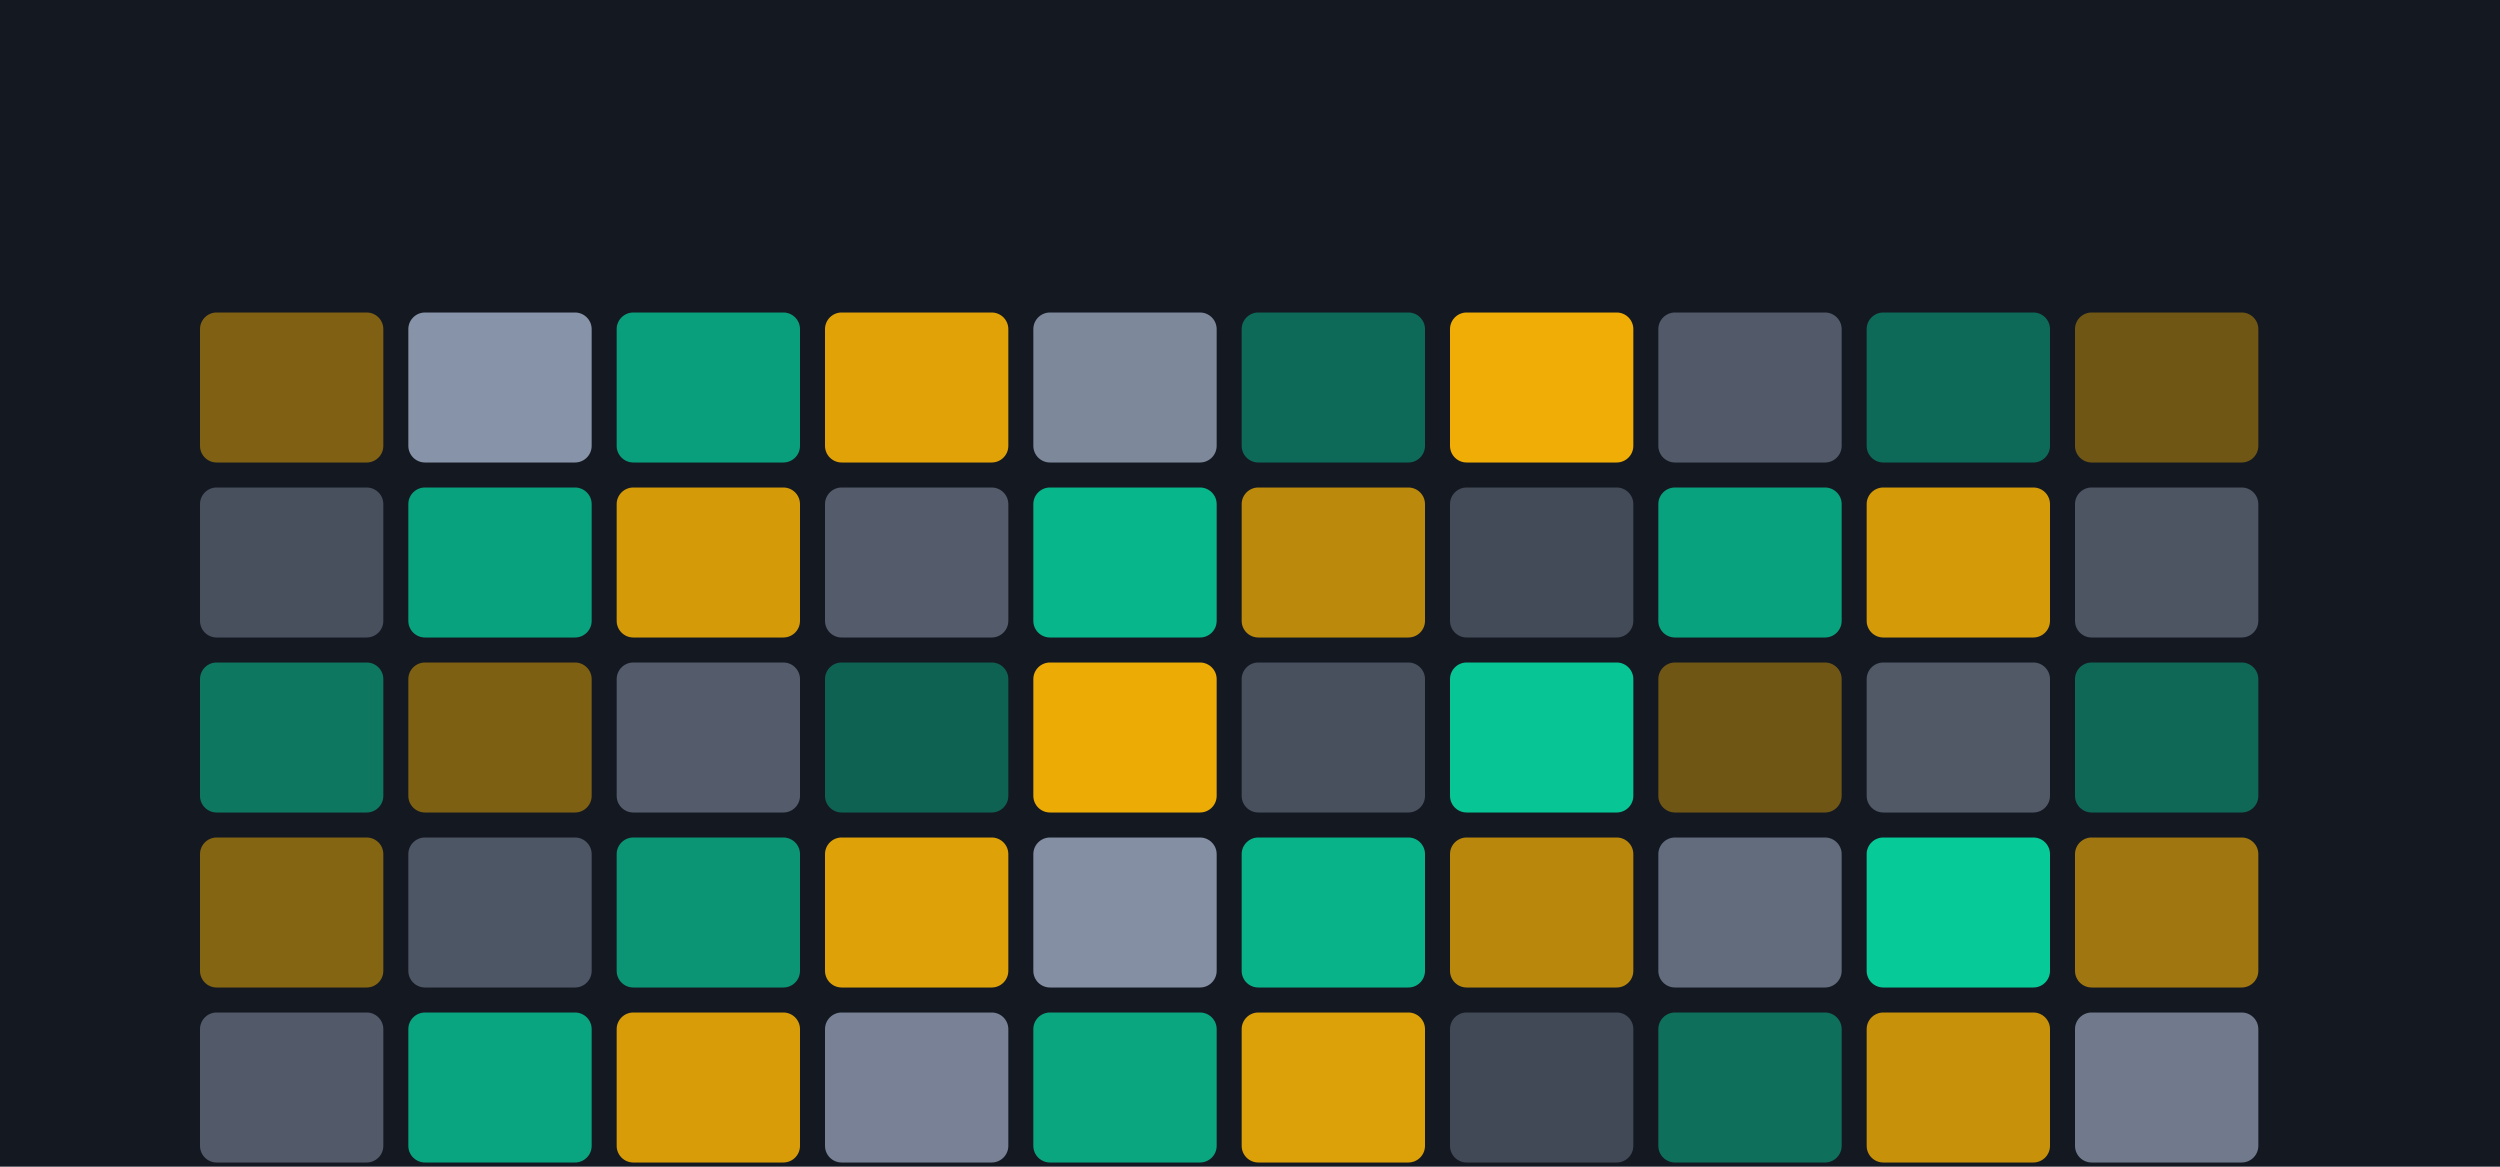
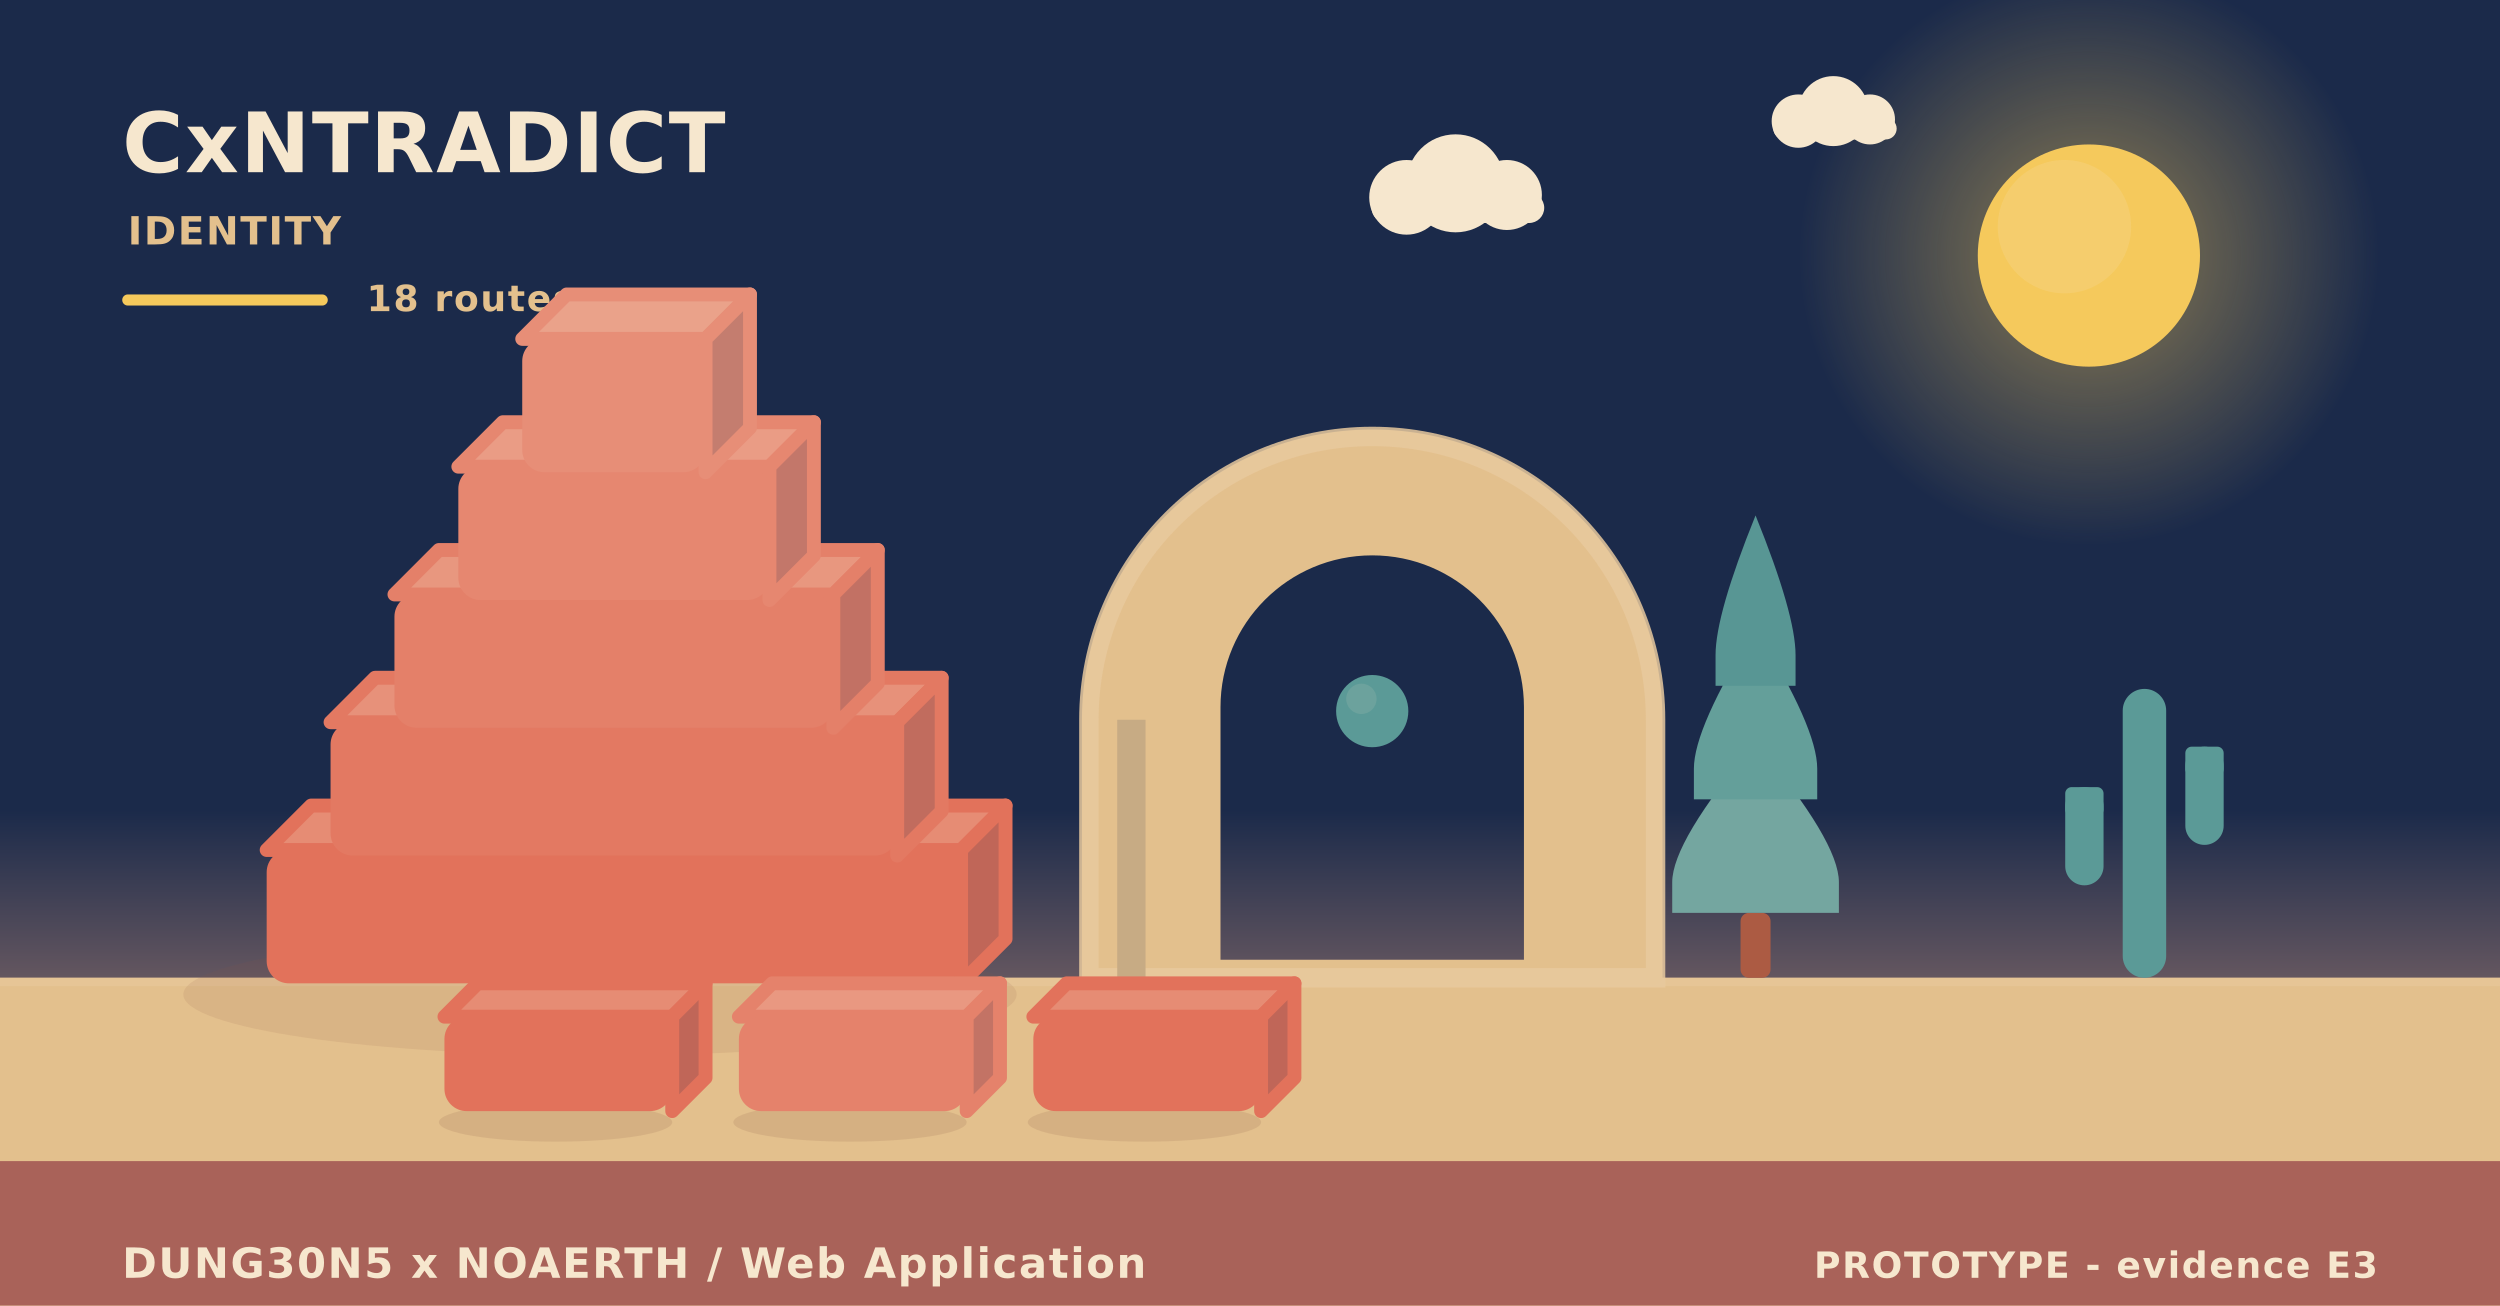
- <svg xmlns="http://www.w3.org/2000/svg" viewBox="0 0 1200 560" width="1200" height="560" role="img" aria-label="CxNTRADICT hero">
-   <rect width="1200" height="560" fill="#141821" />
-   <defs>
-     <linearGradient id="gh" x1="0" y1="0" x2="1" y2="1">
-       <stop offset="0%" stop-color="#ffb703" />
-       <stop offset="100%" stop-color="#8d99ae" />
-     </linearGradient>
-   </defs>
-   <rect x="96.00" y="150.00" width="88.00" height="72.00" rx="8.00" fill="#ffb703" opacity="0.46" />
-   <rect x="196.00" y="150.00" width="88.00" height="72.00" rx="8.00" fill="#8d99ae" opacity="0.95" />
-   <rect x="296.00" y="150.00" width="88.00" height="72.00" rx="8.00" fill="#06d6a0" opacity="0.71" />
-   <rect x="396.00" y="150.00" width="88.00" height="72.00" rx="8.00" fill="#ffb703" opacity="0.87" />
-   <rect x="496.00" y="150.00" width="88.00" height="72.00" rx="8.00" fill="#8d99ae" opacity="0.87" />
-   <rect x="596.00" y="150.00" width="88.00" height="72.00" rx="8.00" fill="#06d6a0" opacity="0.43" />
-   <rect x="696.00" y="150.00" width="88.00" height="72.00" rx="8.00" fill="#ffb703" opacity="0.93" />
-   <rect x="796.00" y="150.00" width="88.00" height="72.00" rx="8.00" fill="#8d99ae" opacity="0.51" />
-   <rect x="896.00" y="150.00" width="88.00" height="72.00" rx="8.00" fill="#06d6a0" opacity="0.43" />
-   <rect x="996.00" y="150.00" width="88.00" height="72.00" rx="8.00" fill="#ffb703" opacity="0.39" />
-   <rect x="96.00" y="234.00" width="88.00" height="72.00" rx="8.00" fill="#8d99ae" opacity="0.43" />
-   <rect x="196.00" y="234.00" width="88.00" height="72.00" rx="8.00" fill="#06d6a0" opacity="0.73" />
-   <rect x="296.00" y="234.00" width="88.00" height="72.00" rx="8.00" fill="#ffb703" opacity="0.82" />
-   <rect x="396.00" y="234.00" width="88.00" height="72.00" rx="8.00" fill="#8d99ae" opacity="0.52" />
-   <rect x="496.00" y="234.00" width="88.00" height="72.00" rx="8.00" fill="#06d6a0" opacity="0.83" />
-   <rect x="596.00" y="234.00" width="88.00" height="72.00" rx="8.00" fill="#ffb703" opacity="0.71" />
-   <rect x="696.00" y="234.00" width="88.00" height="72.00" rx="8.00" fill="#8d99ae" opacity="0.39" />
-   <rect x="796.00" y="234.00" width="88.00" height="72.00" rx="8.00" fill="#06d6a0" opacity="0.73" />
-   <rect x="896.00" y="234.00" width="88.00" height="72.00" rx="8.00" fill="#ffb703" opacity="0.82" />
-   <rect x="996.00" y="234.00" width="88.00" height="72.00" rx="8.00" fill="#8d99ae" opacity="0.47" />
-   <rect x="96.00" y="318.00" width="88.00" height="72.00" rx="8.00" fill="#06d6a0" opacity="0.50" />
-   <rect x="196.00" y="318.00" width="88.00" height="72.00" rx="8.00" fill="#ffb703" opacity="0.45" />
-   <rect x="296.00" y="318.00" width="88.00" height="72.00" rx="8.00" fill="#8d99ae" opacity="0.53" />
-   <rect x="396.00" y="318.00" width="88.00" height="72.00" rx="8.00" fill="#06d6a0" opacity="0.39" />
-   <rect x="496.00" y="318.00" width="88.00" height="72.00" rx="8.00" fill="#ffb703" opacity="0.92" />
-   <rect x="596.00" y="318.00" width="88.00" height="72.00" rx="8.00" fill="#8d99ae" opacity="0.43" />
-   <rect x="696.00" y="318.00" width="88.00" height="72.00" rx="8.00" fill="#06d6a0" opacity="0.91" />
-   <rect x="796.00" y="318.00" width="88.00" height="72.00" rx="8.00" fill="#ffb703" opacity="0.39" />
-   <rect x="896.00" y="318.00" width="88.00" height="72.00" rx="8.00" fill="#8d99ae" opacity="0.50" />
-   <rect x="996.00" y="318.00" width="88.00" height="72.00" rx="8.00" fill="#06d6a0" opacity="0.42" />
-   <rect x="96.00" y="402.00" width="88.00" height="72.00" rx="8.00" fill="#ffb703" opacity="0.48" />
-   <rect x="196.00" y="402.00" width="88.00" height="72.00" rx="8.00" fill="#8d99ae" opacity="0.48" />
-   <rect x="296.00" y="402.00" width="88.00" height="72.00" rx="8.00" fill="#06d6a0" opacity="0.66" />
-   <rect x="396.00" y="402.00" width="88.00" height="72.00" rx="8.00" fill="#ffb703" opacity="0.86" />
-   <rect x="496.00" y="402.00" width="88.00" height="72.00" rx="8.00" fill="#8d99ae" opacity="0.92" />
-   <rect x="596.00" y="402.00" width="88.00" height="72.00" rx="8.00" fill="#06d6a0" opacity="0.82" />
-   <rect x="696.00" y="402.00" width="88.00" height="72.00" rx="8.00" fill="#ffb703" opacity="0.70" />
-   <rect x="796.00" y="402.00" width="88.00" height="72.00" rx="8.00" fill="#8d99ae" opacity="0.65" />
-   <rect x="896.00" y="402.00" width="88.00" height="72.00" rx="8.00" fill="#06d6a0" opacity="0.94" />
-   <rect x="996.00" y="402.00" width="88.00" height="72.00" rx="8.00" fill="#ffb703" opacity="0.59" />
-   <rect x="96.00" y="486.00" width="88.00" height="72.00" rx="8.00" fill="#8d99ae" opacity="0.51" />
-   <rect x="196.00" y="486.00" width="88.00" height="72.00" rx="8.00" fill="#06d6a0" opacity="0.74" />
-   <rect x="296.00" y="486.00" width="88.00" height="72.00" rx="8.00" fill="#ffb703" opacity="0.83" />
-   <rect x="396.00" y="486.00" width="88.00" height="72.00" rx="8.00" fill="#8d99ae" opacity="0.82" />
-   <rect x="496.00" y="486.00" width="88.00" height="72.00" rx="8.00" fill="#06d6a0" opacity="0.75" />
-   <rect x="596.00" y="486.00" width="88.00" height="72.00" rx="8.00" fill="#ffb703" opacity="0.85" />
-   <rect x="696.00" y="486.00" width="88.00" height="72.00" rx="8.00" fill="#8d99ae" opacity="0.38" />
-   <rect x="796.00" y="486.00" width="88.00" height="72.00" rx="8.00" fill="#06d6a0" opacity="0.46" />
-   <rect x="896.00" y="486.00" width="88.00" height="72.00" rx="8.00" fill="#ffb703" opacity="0.76" />
-   <rect x="996.00" y="486.00" width="88.00" height="72.00" rx="8.00" fill="#8d99ae" opacity="0.76" />
+ <svg xmlns="http://www.w3.org/2000/svg" width="900" height="470" viewBox="0 0 900 470" role="img" aria-label="CxNTRADICT - identity">
+   <linearGradient id="skyh" x1="0" y1="0" x2="0" y2="1">
+     <stop offset="0" stop-color="#1b2a4a" />
+     <stop offset="0.62" stop-color="#1b2a4a" />
+     <stop offset="1" stop-color="#f3ad8a" />
+   </linearGradient>
+   <rect width="900" height="470" fill="url(#skyh)" />
+   <radialGradient id="sunh">
+     <stop offset="0.35" stop-color="#f5c95c" stop-opacity="0.34" />
+     <stop offset="1" stop-color="#f5c95c" stop-opacity="0" />
+   </radialGradient>
+   <circle cx="752" cy="92" r="104" fill="url(#sunh)" />
+   <circle cx="752" cy="92" r="40" fill="#f5c95c" />
+   <circle cx="743.2" cy="81.6" r="24" fill="#f5d27e" opacity="0.5" />
+   <g>
+     <circle cx="524" cy="66" r="17.64" fill="#f6e7ce" />
+     <circle cx="506.36" cy="71.04" r="13.44" fill="#f6e7ce" />
+     <circle cx="542.48" cy="70.2" r="12.6" fill="#f6e7ce" />
+     <rect x="493.76" y="69.36" width="62.16" height="10.92" rx="5.46" fill="#f6e7ce" />
+   </g>
+   <g>
+     <circle cx="660" cy="40" r="12.6" fill="#f6e7ce" />
+     <circle cx="647.4" cy="43.6" r="9.6" fill="#f6e7ce" />
+     <circle cx="673.2" cy="43" r="9" fill="#f6e7ce" />
+     <rect x="638.4" y="42.4" width="44.4" height="7.8" rx="3.9" fill="#f6e7ce" />
+   </g>
+   <rect x="0" y="352" width="900" height="118" fill="#e3c08d" />
+   <rect x="0" y="352" width="900" height="3" fill="#e6c596" />
+   <text x="44" y="62" font-family="Verdana,DejaVu Sans,sans-serif" font-size="30" font-weight="700" letter-spacing="0.6" fill="#f6e7ce" text-anchor="start">CxNTRADICT</text>
+   <text x="46" y="88" font-family="Verdana,DejaVu Sans,sans-serif" font-size="14" font-weight="700" letter-spacing="0.6" fill="#e3c08d" text-anchor="start">IDENTITY</text>
+   <rect x="44" y="106" width="74" height="4" rx="2" fill="#f5c95c" />
+   <text x="132" y="112" font-family="Verdana,DejaVu Sans,sans-serif" font-size="13" font-weight="700" letter-spacing="0.6" fill="#e3c08d" text-anchor="start">18 routes</text>
+   <ellipse cx="216" cy="358" rx="150" ry="22" fill="rgba(138,90,68,0.11)" />
+   <path d="M96,306 L346,306 L362,290 L112,290 Z" fill="#e68c74" stroke="#e2725b" stroke-width="5" stroke-linejoin="round" />
+   <path d="M346,306 L362,290 L362,338 L346,354 Z" fill="#c06658" stroke="#e2725b" stroke-width="5" stroke-linejoin="round" />
+   <rect x="96" y="306" width="250" height="48" rx="8" fill="#e2725b" />
+   <path d="M119,260 L323,260 L339,244 L135,244 Z" fill="#e7917a" stroke="#e37962" stroke-width="5" stroke-linejoin="round" />
+   <path d="M323,260 L339,244 L339,292 L323,308 Z" fill="#c16c5e" stroke="#e37962" stroke-width="5" stroke-linejoin="round" />
+   <rect x="119" y="260" width="204" height="48" rx="8" fill="#e37962" />
+   <path d="M142,214 L300,214 L316,198 L158,198 Z" fill="#e8977f" stroke="#e48069" stroke-width="5" stroke-linejoin="round" />
+   <path d="M300,214 L316,198 L316,246 L300,262 Z" fill="#c27164" stroke="#e48069" stroke-width="5" stroke-linejoin="round" />
+   <rect x="142" y="214" width="158" height="48" rx="8" fill="#e48069" />
+   <path d="M165,168 L277,168 L293,152 L181,152 Z" fill="#ea9c85" stroke="#e68770" stroke-width="5" stroke-linejoin="round" />
+   <path d="M277,168 L293,152 L293,200 L277,216 Z" fill="#c3776a" stroke="#e68770" stroke-width="5" stroke-linejoin="round" />
+   <rect x="165" y="168" width="112" height="48" rx="8" fill="#e68770" />
+   <path d="M188,122 L254,122 L270,106 L204,106 Z" fill="#eaa28a" stroke="#e78e77" stroke-width="5" stroke-linejoin="round" />
+   <path d="M254,122 L270,106 L270,154 L254,170 Z" fill="#c47d6f" stroke="#e78e77" stroke-width="5" stroke-linejoin="round" />
+   <rect x="188" y="122" width="66" height="48" rx="8" fill="#e78e77" />
+   <path d="M392,352 L392,259.12 A102,102 0 0 1 596,259.12 L596,352 Z M436.88,348 L436.88,254.55 A57.12,57.12 0 0 1 551.12,254.55 L551.12,348 Z" fill="#e3c08d" fill-rule="evenodd" stroke="#e3c08d" stroke-width="5" stroke-linejoin="round" />
+   <path d="M392,352 L392,259.12 A102,102 0 0 1 596,259.12 L596,352 Z" fill="none" stroke="#e8c99d" stroke-width="7" stroke-linecap="round" opacity="0.85" />
+   <rect x="402.2" y="259.12" width="10.2" height="92.88" fill="#c7ab84" />
+   <circle cx="494" cy="256" r="13" fill="#5b9a97" />
+   <circle cx="490.1" cy="251.58" r="5.46" fill="#7aa9a2" opacity="0.55" />
+   <rect x="626.6" y="328.64" width="10.8" height="23.36" rx="3" fill="#ac5b43" />
+   <path d="M632,267.32 Q602,302.89 602,317.6 Q602,328.64 602,328.64 L662,328.64 Q662,328.64 662,317.6 Q662,302.89 632,267.32 Z" fill="#74a6a0" />
+   <path d="M632,226.44 Q609.8,262.01 609.8,276.72 Q609.8,287.76 609.8,287.76 L654.2,287.76 Q654.2,287.76 654.2,276.72 Q654.2,262.01 632,226.44 Z" fill="#649f9a" />
+   <path d="M632,185.56 Q617.6,221.13 617.6,235.84 Q617.6,246.88 617.6,246.88 L646.4,246.88 Q646.4,246.88 646.4,235.84 Q646.4,221.13 632,185.56 Z" fill="#589694" />
+   <rect x="764.18" y="248" width="15.64" height="104" rx="7.82" fill="#5b9a97" />
+   <rect x="743.48" y="283.36" width="13.8" height="35.36" rx="6.9" fill="#5b9a97" />
+   <rect x="743.48" y="283.36" width="13.8" height="10.4" rx="2.3" fill="#5b9a97" />
+   <rect x="786.72" y="268.8" width="13.8" height="35.36" rx="6.9" fill="#5b9a97" />
+   <rect x="786.72" y="268.8" width="13.8" height="10.4" rx="2.3" fill="#5b9a97" />
+   <ellipse cx="200" cy="404" rx="42" ry="7" fill="rgba(138,90,68,0.15)" />
+   <path d="M160,366 L242,366 L254,354 L172,354 Z" fill="#e68c74" stroke="#e2725b" stroke-width="5" stroke-linejoin="round" />
+   <path d="M242,366 L254,354 L254,388 L242,400 Z" fill="#c06658" stroke="#e2725b" stroke-width="5" stroke-linejoin="round" />
+   <rect x="160" y="366" width="82" height="34" rx="8" fill="#e2725b" />
+   <ellipse cx="306" cy="404" rx="42" ry="7" fill="rgba(138,90,68,0.15)" />
+   <path d="M266,366 L348,366 L360,354 L278,354 Z" fill="#e99881" stroke="#e5826b" stroke-width="5" stroke-linejoin="round" />
+   <path d="M348,366 L360,354 L360,388 L348,400 Z" fill="#c37365" stroke="#e5826b" stroke-width="5" stroke-linejoin="round" />
+   <rect x="266" y="366" width="82" height="34" rx="8" fill="#e5826b" />
+   <ellipse cx="412" cy="404" rx="42" ry="7" fill="rgba(138,90,68,0.15)" />
+   <path d="M372,366 L454,366 L466,354 L384,354 Z" fill="#e68c74" stroke="#e2725b" stroke-width="5" stroke-linejoin="round" />
+   <path d="M454,366 L466,354 L466,388 L454,400 Z" fill="#c06658" stroke="#e2725b" stroke-width="5" stroke-linejoin="round" />
+   <rect x="372" y="366" width="82" height="34" rx="8" fill="#e2725b" />
+   <rect x="0" y="418" width="900" height="52" rx="0" fill="#a65c56" opacity="0.94" />
+   <text x="44" y="460" font-family="Verdana,DejaVu Sans,sans-serif" font-size="15" font-weight="700" letter-spacing="0.6" fill="#f6e7ce" text-anchor="start">DUNG30N5 x NOAERTH  /  Web Application</text>
+   <text x="856" y="460" font-family="Verdana,DejaVu Sans,sans-serif" font-size="13" font-weight="700" letter-spacing="0.6" fill="#f6e7ce" text-anchor="end">PROTOTYPE  -  evidence E3</text>
</svg>
